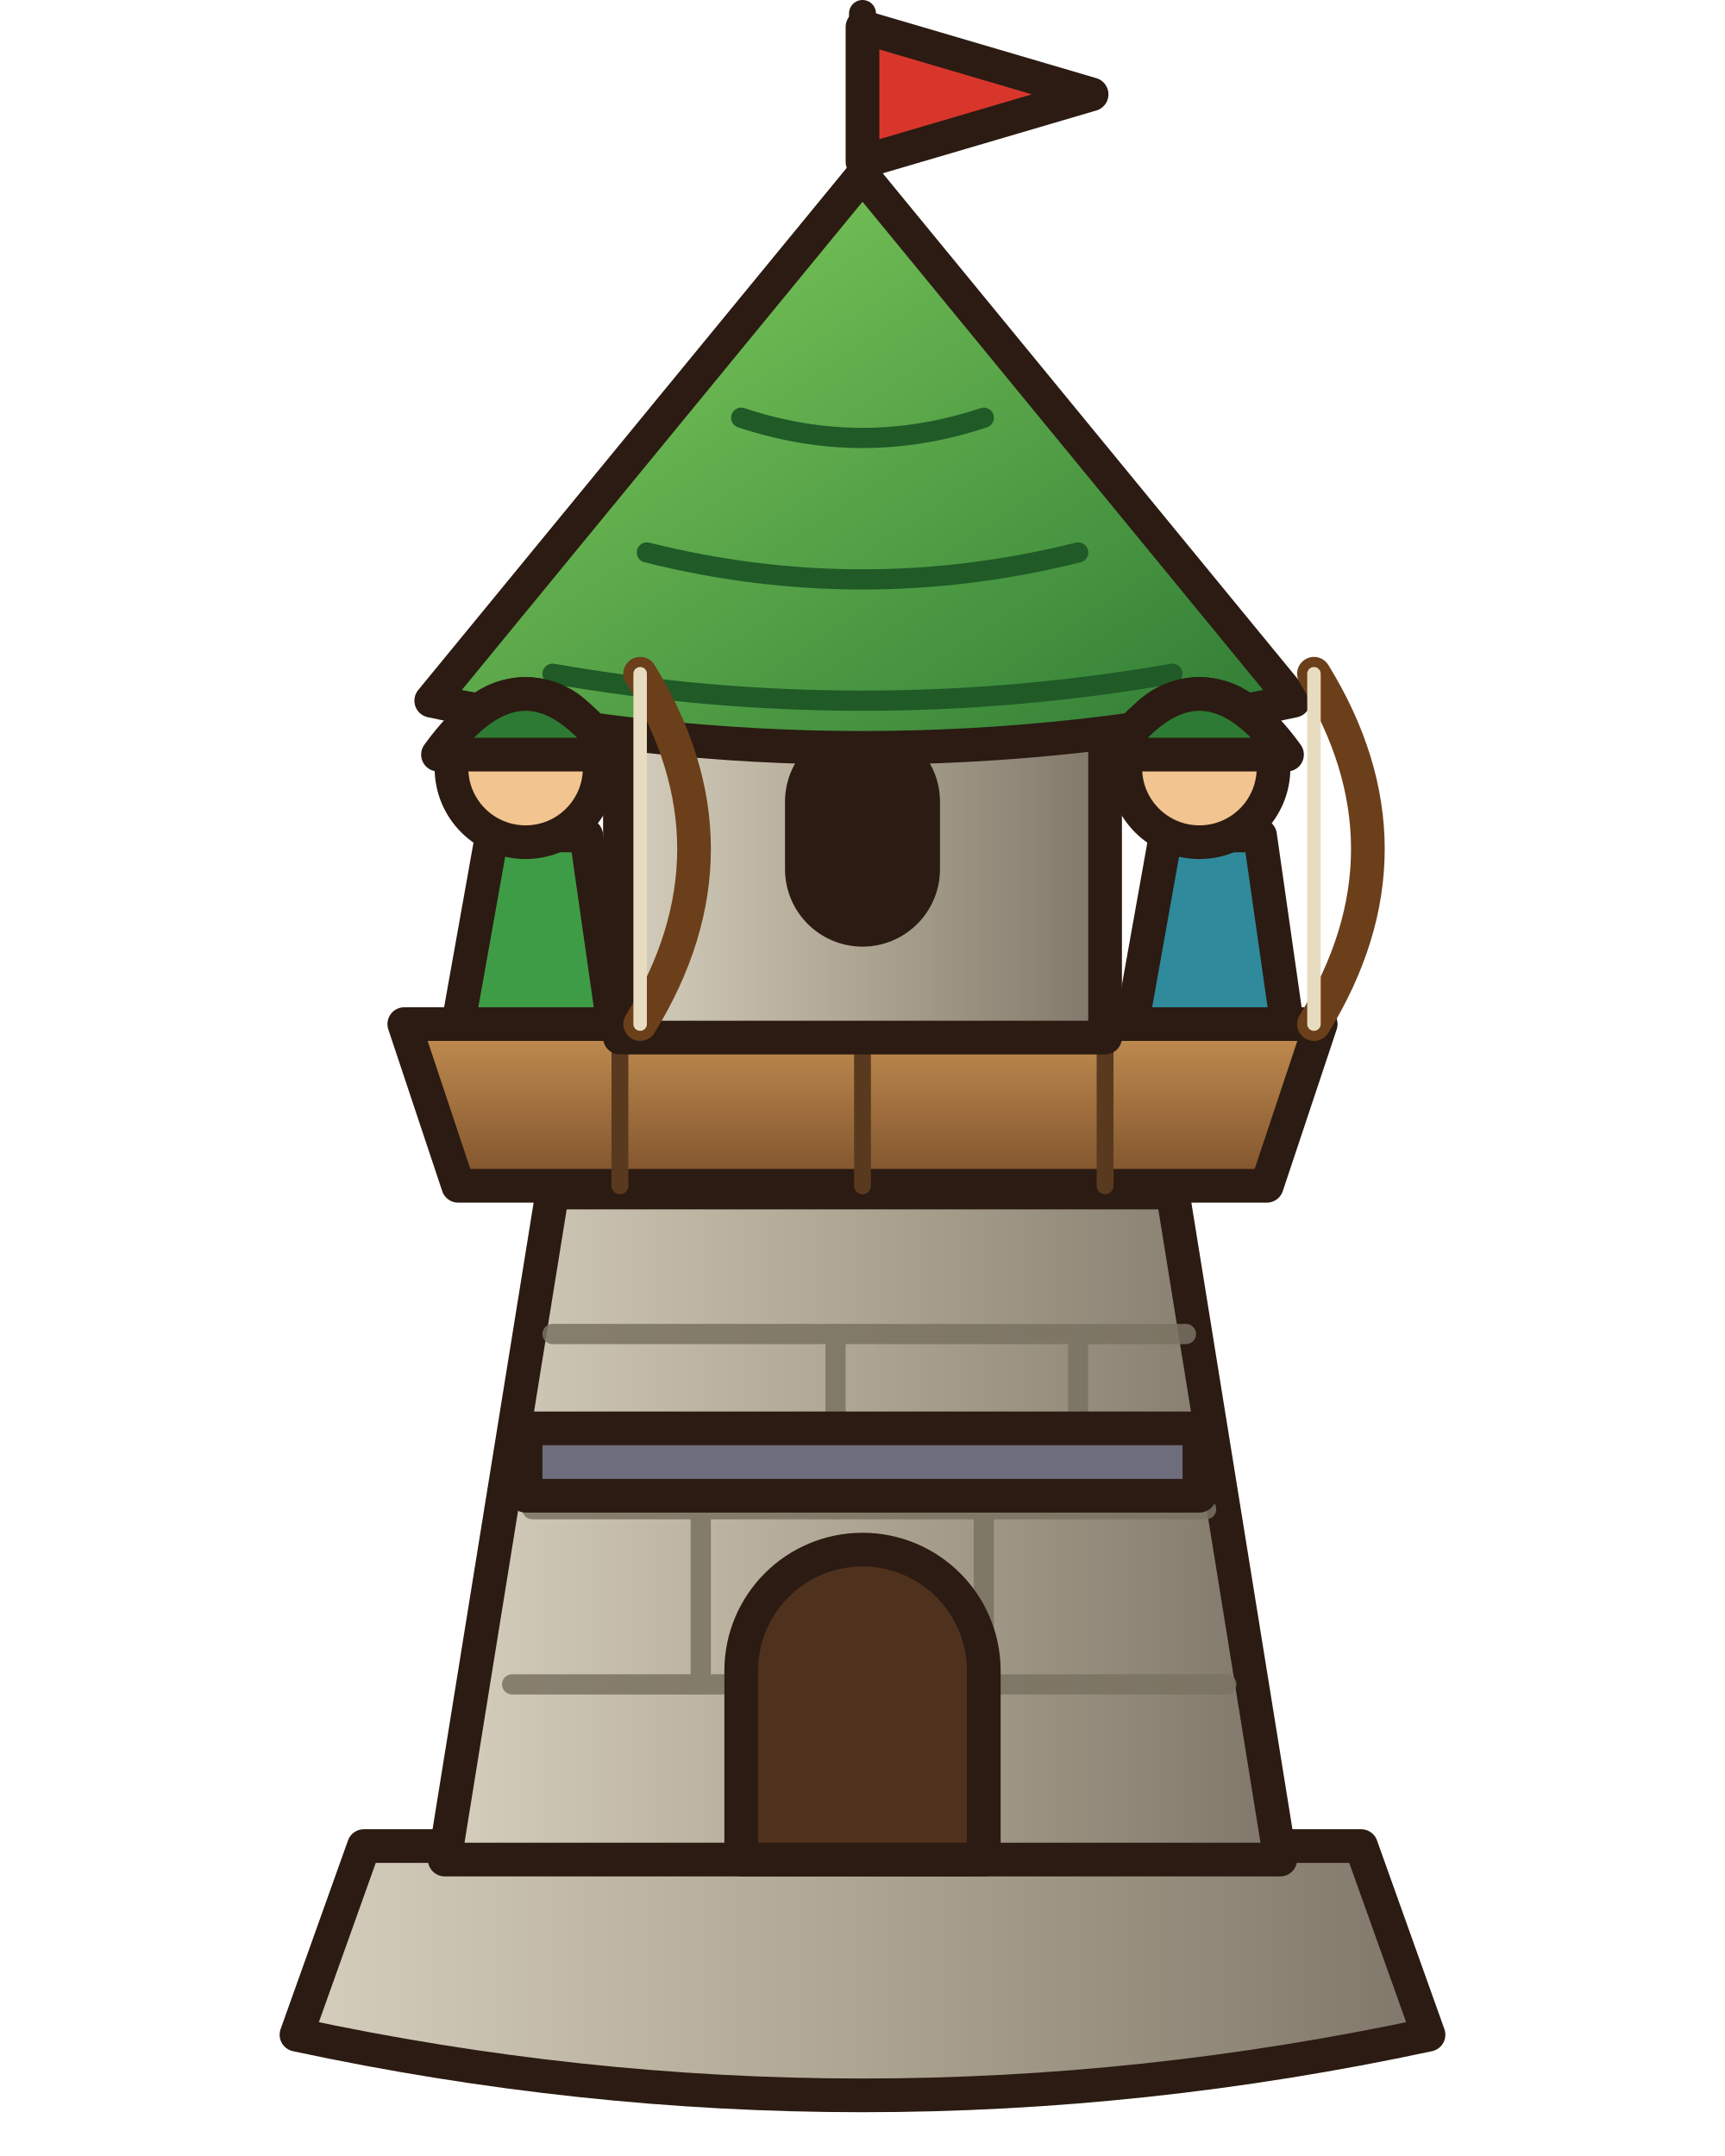
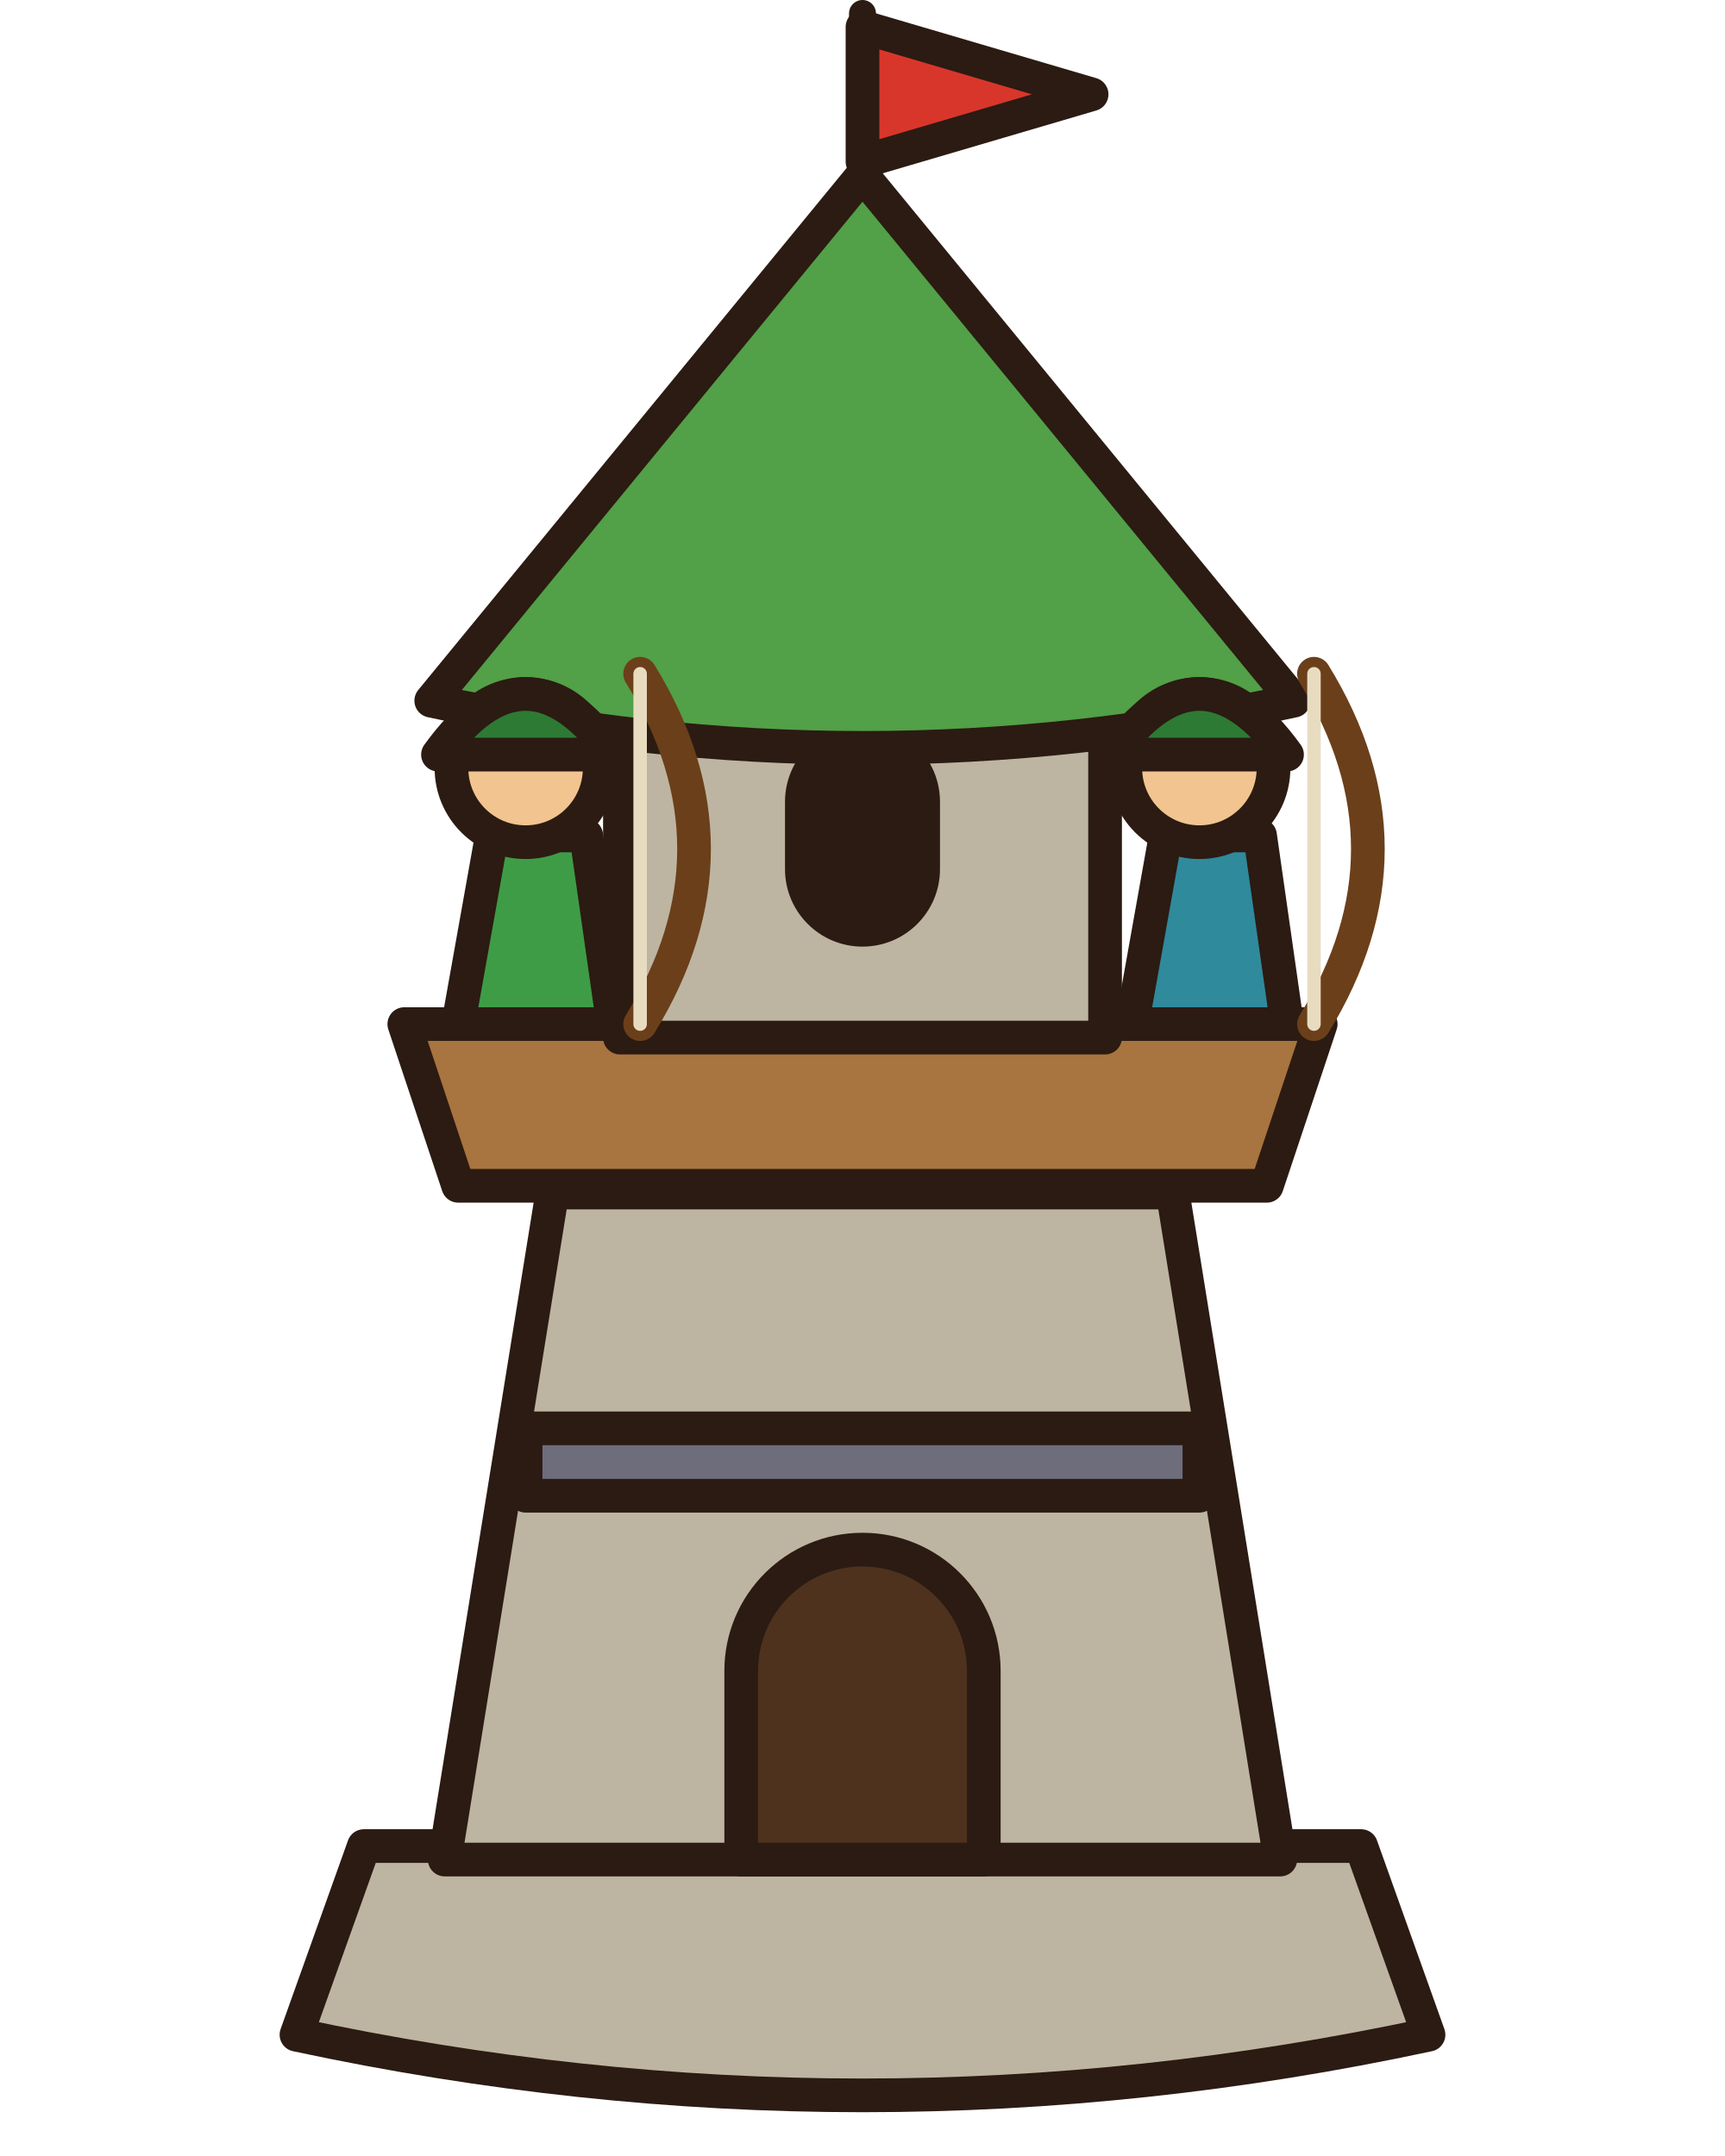
<svg xmlns="http://www.w3.org/2000/svg" viewBox="0 0 256 320" width="256" height="320">
  <defs>
    <linearGradient id="stone" x1="0" y1="0" x2="1" y2="0">
      <stop offset="0.00" stop-color="#d6cebd" />
      <stop offset="0.50" stop-color="#ada591" />
      <stop offset="1.00" stop-color="#80776a" />
    </linearGradient>
    <linearGradient id="stoneB" x1="0" y1="0" x2="1" y2="0">
      <stop offset="0.00" stop-color="#d4dcee" />
      <stop offset="0.50" stop-color="#a3aecb" />
      <stop offset="1.00" stop-color="#6e7a9c" />
    </linearGradient>
    <linearGradient id="stoneD" x1="0" y1="0" x2="1" y2="0">
      <stop offset="0.00" stop-color="#8a8a9a" />
      <stop offset="0.50" stop-color="#5d5c6d" />
      <stop offset="1.00" stop-color="#3c3b49" />
    </linearGradient>
    <linearGradient id="wood" x1="0" y1="0" x2="0" y2="1">
      <stop offset="0.00" stop-color="#c48f52" />
      <stop offset="1.00" stop-color="#7d512b" />
    </linearGradient>
    <linearGradient id="roofG" x1="0" y1="0" x2="1" y2="1">
      <stop offset="0.00" stop-color="#86d25f" />
      <stop offset="1.00" stop-color="#2d7a34" />
    </linearGradient>
    <linearGradient id="roofR" x1="0" y1="0" x2="1" y2="1">
      <stop offset="0.00" stop-color="#ee6a58" />
      <stop offset="1.00" stop-color="#9c2a22" />
    </linearGradient>
    <linearGradient id="roofP" x1="0" y1="0" x2="1" y2="1">
      <stop offset="0.00" stop-color="#a67ae8" />
      <stop offset="1.00" stop-color="#4a2c98" />
    </linearGradient>
    <linearGradient id="steel" x1="0" y1="0" x2="1" y2="1">
      <stop offset="0.00" stop-color="#eef2f6" />
      <stop offset="0.50" stop-color="#b3bcc7" />
      <stop offset="1.00" stop-color="#7a8593" />
    </linearGradient>
    <linearGradient id="gold" x1="0" y1="0" x2="1" y2="1">
      <stop offset="0.00" stop-color="#ffe27a" />
      <stop offset="1.00" stop-color="#c8901a" />
    </linearGradient>
    <linearGradient id="blue" x1="0" y1="0" x2="1" y2="1">
      <stop offset="0.00" stop-color="#5b9be8" />
      <stop offset="1.00" stop-color="#1f4c9a" />
    </linearGradient>
    <linearGradient id="copper" x1="0" y1="0" x2="1" y2="1">
      <stop offset="0.00" stop-color="#f0b27a" />
      <stop offset="1.00" stop-color="#a35f2e" />
    </linearGradient>
    <linearGradient id="ice" x1="0" y1="0" x2="1" y2="1">
      <stop offset="0.00" stop-color="#f2fdff" />
      <stop offset="0.50" stop-color="#8fdcf5" />
      <stop offset="1.00" stop-color="#3d98cf" />
    </linearGradient>
    <linearGradient id="iron" x1="0" y1="0" x2="1" y2="1">
      <stop offset="0.00" stop-color="#7c7c88" />
      <stop offset="1.00" stop-color="#2f2f38" />
    </linearGradient>
    <linearGradient id="lava" x1="0" y1="0" x2="1" y2="1">
      <stop offset="0.00" stop-color="#ffd24a" />
      <stop offset="1.00" stop-color="#ff6a1a" />
    </linearGradient>
    <radialGradient id="goblin" cx="0.4" cy="0.35" r=".8">
      <stop offset="0.00" stop-color="#aee572" />
      <stop offset="1.00" stop-color="#4f9e32" />
    </radialGradient>
    <radialGradient id="orc" cx="0.4" cy="0.35" r=".8">
      <stop offset="0.00" stop-color="#6fae4a" />
      <stop offset="1.00" stop-color="#2f6a22" />
    </radialGradient>
    <radialGradient id="wolf" cx="0.4" cy="0.35" r=".8">
      <stop offset="0.00" stop-color="#b8bec9" />
      <stop offset="1.00" stop-color="#6c7380" />
    </radialGradient>
    <radialGradient id="ogre" cx="0.4" cy="0.35" r=".8">
      <stop offset="0.00" stop-color="#b27a4c" />
      <stop offset="1.00" stop-color="#6a4126" />
    </radialGradient>
    <radialGradient id="rock" cx="0.4" cy="0.35" r=".8">
      <stop offset="0.00" stop-color="#b9b9c2" />
      <stop offset="1.00" stop-color="#6a6a78" />
    </radialGradient>
    <radialGradient id="wisp" cx="0.4" cy="0.35" r=".8">
      <stop offset="0.00" stop-color="#ffffff" />
      <stop offset="0.50" stop-color="#9ae9ff" />
      <stop offset="1.00" stop-color="#2fa6e0" />
    </radialGradient>
    <radialGradient id="drake" cx="0.4" cy="0.35" r=".8">
      <stop offset="0.00" stop-color="#e8604e" />
      <stop offset="1.00" stop-color="#8c1c1c" />
    </radialGradient>
    <radialGradient id="bat" cx="0.4" cy="0.35" r=".8">
      <stop offset="0.00" stop-color="#8f5cc0" />
      <stop offset="1.00" stop-color="#4a2a68" />
    </radialGradient>
    <radialGradient id="ghost" cx="0.4" cy="0.35" r=".8">
      <stop offset="0.00" stop-color="#eaffff" />
      <stop offset="0.50" stop-color="#9bded6" />
      <stop offset="1.00" stop-color="#4fa8a0" />
    </radialGradient>
    <radialGradient id="orb" cx="0.4" cy="0.35" r=".8">
      <stop offset="0.00" stop-color="#ffffff" />
      <stop offset="0.50" stop-color="#d9a8ff" />
      <stop offset="1.00" stop-color="#8a4fe0" />
    </radialGradient>
    <radialGradient id="glowY" cx="0.4" cy="0.35" r=".8">
      <stop offset="0.00" stop-color="#fffbd0" />
      <stop offset="0.50" stop-color="#ffe14a" />
      <stop offset="1.00" stop-color="#ff9d1a" />
    </radialGradient>
    <radialGradient id="glowC" cx="0.4" cy="0.35" r=".8">
      <stop offset="0.00" stop-color="#ffffff" />
      <stop offset="0.50" stop-color="#a8f0ff" />
      <stop offset="1.00" stop-color="#2fb8e8" />
    </radialGradient>
  </defs>
  <g stroke="#2b1b12" stroke-width="5" stroke-linejoin="round" stroke-linecap="round">
-     <path d="M44 302 Q128 320 212 302 L202 274 L54 274 Z" fill="url(#stone)" />
-     <path d="M66 276 L86 152 H170 L190 276 Z" fill="url(#stone)" />
-     <g stroke="#7a7262" stroke-width="3" fill="none" opacity=".85">
-       <path d="M76 250 H182 M79 224 H179 M82 198 H176" />
-       <path d="M104 250 V224 M146 250 V224 M124 224 V198 M160 224 V198" />
-     </g>
+     <path d="M44 302 Q128 320 212 302 L202 274 L54 274 Z" fill="#bdb5a1" />
+     <path d="M66 276 L86 152 H170 L190 276 Z" fill="#bdb5a1" />
    <path d="M110 276 V248 a18 18 0 0 1 36 0 V276 Z" fill="#4e321d" />
    <rect x="78" y="212" width="100" height="10" fill="#6d6d7c" />
    <rect x="82" y="168" width="92" height="9" fill="#6d6d7c" />
-     <path d="M60 152 H196 L188 176 H68 Z" fill="url(#wood)" />
-     <g stroke="#5a3a1f" stroke-width="2.5" fill="none">
-       <path d="M92 152 V176 M128 152 V176 M164 152 V176" />
-     </g>
-     <rect x="92" y="98" width="72" height="56" fill="url(#stone)" />
+     <path d="M60 152 H196 L188 176 H68 Z" fill="#a8743f" />
+     <rect x="92" y="98" width="72" height="56" fill="#bdb5a1" />
    <rect x="119" y="110" width="18" height="28" rx="9" fill="#2b1b12" />
-     <path d="M64 104 L128 26 L192 104 Q128 118 64 104Z" fill="url(#roofG)" />
-     <g stroke="#1f5a27" stroke-width="3" fill="none">
-       <path d="M82 100 Q128 108 174 100 M96 82 Q128 90 160 82 M110 62 Q128 68 146 62" />
-     </g>
+     <path d="M64 104 L128 26 L192 104 Q128 118 64 104Z" fill="#52a047" />
    <path d="M128 26 V2" stroke-width="4" />
    <path d="M128 4 L162 14 L128 24 Z" fill="#d9362b" />
    <path d="M68 152 L73 124 H87 L91 152 Z" fill="#3f9c46" />
    <circle cx="78" cy="114" r="11" fill="#f2c48f" />
    <path d="M65 112 Q78 94 91 112 Z" fill="#2d7a34" />
    <path d="M95 100 Q111 126 95 152" fill="none" stroke="#6b3f1a" stroke-width="5" />
    <path d="M95 100 V152" stroke="#e8dcc0" stroke-width="2" />
    <path d="M168 152 L173 124 H187 L191 152 Z" fill="#2f8a9c" />
    <circle cx="178" cy="114" r="11" fill="#f2c48f" />
    <path d="M165 112 Q178 94 191 112 Z" fill="#2d7a34" />
    <path d="M195 100 Q211 126 195 152" fill="none" stroke="#6b3f1a" stroke-width="5" />
    <path d="M195 100 V152" stroke="#e8dcc0" stroke-width="2" />
  </g>
</svg>
